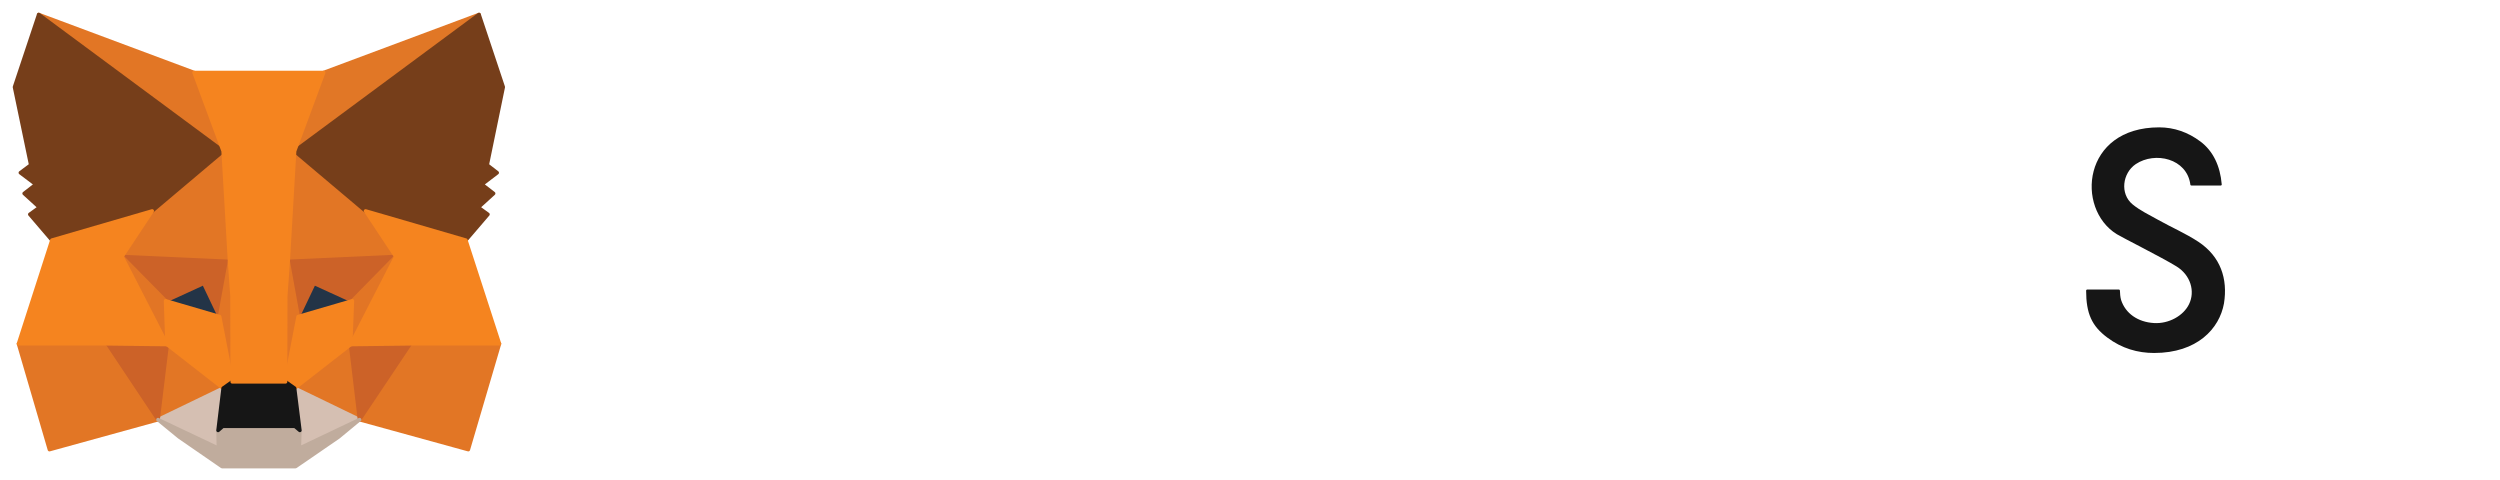
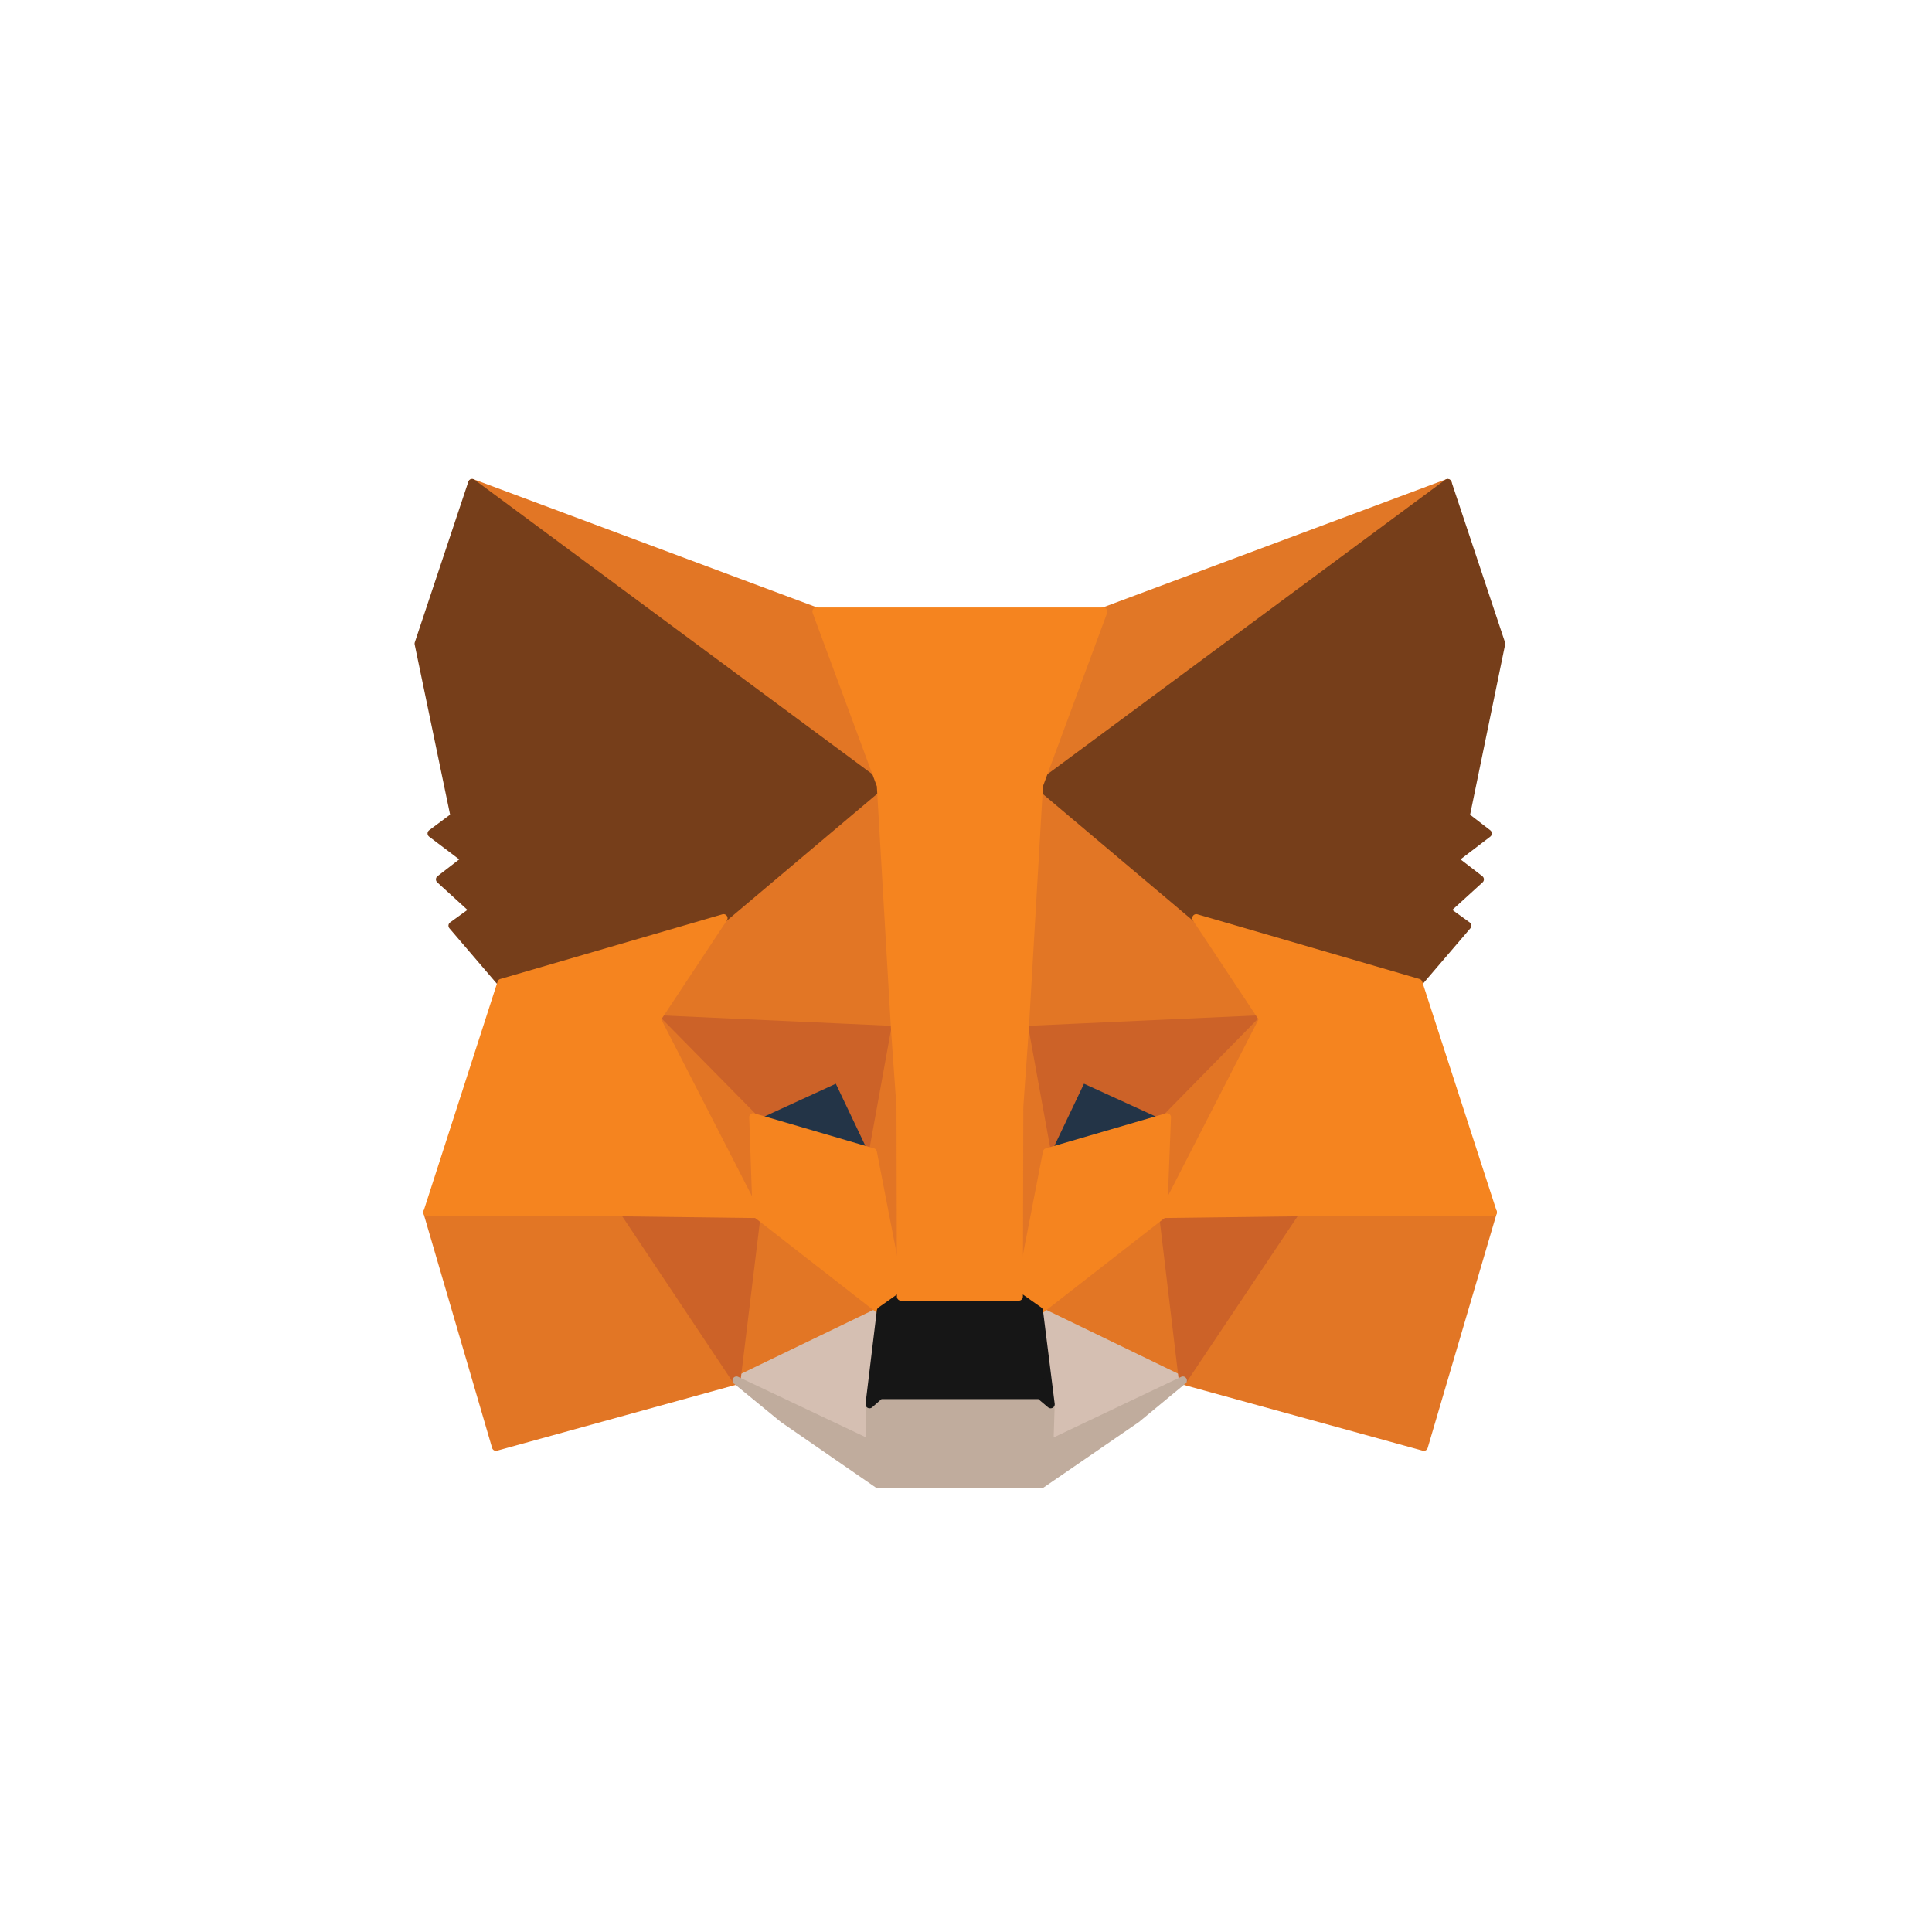
- <svg xmlns="http://www.w3.org/2000/svg" width="172" height="33" viewBox="0 0 172 33" fill="none">
+ <svg xmlns="http://www.w3.org/2000/svg" width="52" height="52" viewBox="-12 -14 60 60" fill="none">
  <path d="M151.256 16.64C150.372 16.057 149.398 15.642 148.476 15.124C147.878 14.787 147.241 14.489 146.722 14.061C145.838 13.336 146.02 11.911 146.943 11.289C148.268 10.407 150.463 10.9 150.697 12.701C150.697 12.74 150.736 12.766 150.775 12.766H152.776C152.828 12.766 152.867 12.727 152.854 12.675C152.75 11.431 152.269 10.394 151.386 9.734C150.541 9.099 149.58 8.762 148.553 8.762C143.266 8.762 142.785 14.347 145.63 16.109C145.955 16.316 148.748 17.715 149.736 18.325C150.723 18.933 151.035 20.048 150.606 20.929C150.216 21.732 149.203 22.29 148.19 22.225C147.085 22.16 146.228 21.564 145.929 20.631C145.877 20.463 145.851 20.139 145.851 19.996C145.851 19.957 145.812 19.918 145.773 19.918H143.604C143.565 19.918 143.526 19.957 143.526 19.996C143.526 21.564 143.916 22.432 144.981 23.223C145.981 23.974 147.072 24.285 148.203 24.285C151.165 24.285 152.698 22.613 153.009 20.877C153.282 19.18 152.776 17.651 151.256 16.64Z" fill="#161616" />
  <path d="M32.958 1L19.824 10.718L22.267 4.991L32.958 1Z" fill="#E17726" stroke="#E17726" stroke-width="0.25" stroke-linecap="round" stroke-linejoin="round" />
  <path d="M2.663 1L15.68 10.809L13.355 4.991L2.663 1Z" fill="#E27625" stroke="#E27625" stroke-width="0.25" stroke-linecap="round" stroke-linejoin="round" />
  <path d="M28.229 23.533L24.735 28.872L32.218 30.932L34.361 23.65L28.229 23.533Z" fill="#E27625" stroke="#E27625" stroke-width="0.25" stroke-linecap="round" stroke-linejoin="round" />
  <path d="M1.273 23.65L3.403 30.932L10.873 28.872L7.392 23.533L1.273 23.65Z" fill="#E27625" stroke="#E27625" stroke-width="0.25" stroke-linecap="round" stroke-linejoin="round" />
  <path d="M10.47 14.515L8.392 17.651L15.797 17.988L15.55 10.019L10.47 14.515Z" fill="#E27625" stroke="#E27625" stroke-width="0.25" stroke-linecap="round" stroke-linejoin="round" />
  <path d="M25.15 14.515L19.993 9.928L19.824 17.988L27.229 17.651L25.15 14.515Z" fill="#E27625" stroke="#E27625" stroke-width="0.25" stroke-linecap="round" stroke-linejoin="round" />
  <path d="M10.873 28.872L15.355 26.708L11.497 23.702L10.873 28.872Z" fill="#E27625" stroke="#E27625" stroke-width="0.25" stroke-linecap="round" stroke-linejoin="round" />
  <path d="M20.266 26.708L24.735 28.872L24.124 23.702L20.266 26.708Z" fill="#E27625" stroke="#E27625" stroke-width="0.25" stroke-linecap="round" stroke-linejoin="round" />
  <path d="M24.735 28.872L20.266 26.708L20.63 29.611L20.591 30.842L24.735 28.872Z" fill="#D5BFB2" stroke="#D5BFB2" stroke-width="0.25" stroke-linecap="round" stroke-linejoin="round" />
  <path d="M10.873 28.872L15.03 30.842L15.005 29.611L15.355 26.708L10.873 28.872Z" fill="#D5BFB2" stroke="#D5BFB2" stroke-width="0.25" stroke-linecap="round" stroke-linejoin="round" />
  <path d="M15.108 21.784L11.393 20.696L14.017 19.491L15.108 21.784Z" fill="#233447" stroke="#233447" stroke-width="0.25" stroke-linecap="round" stroke-linejoin="round" />
  <path d="M20.513 21.784L21.604 19.491L24.241 20.696L20.513 21.784Z" fill="#233447" stroke="#233447" stroke-width="0.25" stroke-linecap="round" stroke-linejoin="round" />
  <path d="M10.873 28.872L11.523 23.533L7.392 23.65L10.873 28.872Z" fill="#CC6228" stroke="#CC6228" stroke-width="0.25" stroke-linecap="round" stroke-linejoin="round" />
  <path d="M24.098 23.533L24.735 28.872L28.229 23.65L24.098 23.533Z" fill="#CC6228" stroke="#CC6228" stroke-width="0.25" stroke-linecap="round" stroke-linejoin="round" />
  <path d="M27.229 17.651L19.824 17.988L20.512 21.784L21.604 19.491L24.241 20.696L27.229 17.651Z" fill="#CC6228" stroke="#CC6228" stroke-width="0.25" stroke-linecap="round" stroke-linejoin="round" />
  <path d="M11.393 20.696L14.017 19.491L15.108 21.784L15.797 17.988L8.392 17.651L11.393 20.696Z" fill="#CC6228" stroke="#CC6228" stroke-width="0.25" stroke-linecap="round" stroke-linejoin="round" />
  <path d="M8.392 17.651L11.497 23.702L11.393 20.696L8.392 17.651Z" fill="#E27525" stroke="#E27525" stroke-width="0.25" stroke-linecap="round" stroke-linejoin="round" />
  <path d="M24.241 20.696L24.124 23.702L27.229 17.651L24.241 20.696Z" fill="#E27525" stroke="#E27525" stroke-width="0.25" stroke-linecap="round" stroke-linejoin="round" />
  <path d="M15.797 17.988L15.109 21.784L15.979 26.267L16.174 20.359L15.797 17.988Z" fill="#E27525" stroke="#E27525" stroke-width="0.25" stroke-linecap="round" stroke-linejoin="round" />
  <path d="M19.824 17.988L19.46 20.346L19.642 26.267L20.513 21.784L19.824 17.988Z" fill="#E27525" stroke="#E27525" stroke-width="0.25" stroke-linecap="round" stroke-linejoin="round" />
  <path d="M20.513 21.784L19.642 26.268L20.266 26.708L24.124 23.702L24.241 20.696L20.513 21.784Z" fill="#F5841F" stroke="#F5841F" stroke-width="0.25" stroke-linecap="round" stroke-linejoin="round" />
  <path d="M11.393 20.696L11.497 23.702L15.355 26.708L15.979 26.268L15.108 21.784L11.393 20.696Z" fill="#F5841F" stroke="#F5841F" stroke-width="0.25" stroke-linecap="round" stroke-linejoin="round" />
  <path d="M20.591 30.842L20.63 29.611L20.292 29.326H15.329L15.005 29.611L15.03 30.842L10.873 28.872L12.328 30.064L15.277 32.099H20.331L23.293 30.064L24.735 28.872L20.591 30.842Z" fill="#C0AC9D" stroke="#C0AC9D" stroke-width="0.25" stroke-linecap="round" stroke-linejoin="round" />
  <path d="M20.266 26.708L19.642 26.268H15.979L15.355 26.708L15.004 29.611L15.329 29.326H20.292L20.63 29.611L20.266 26.708Z" fill="#161616" stroke="#161616" stroke-width="0.25" stroke-linecap="round" stroke-linejoin="round" />
  <path d="M33.517 11.353L34.621 5.989L32.958 1L20.266 10.394L25.151 14.515L32.049 16.523L33.569 14.748L32.906 14.269L33.959 13.31L33.153 12.688L34.205 11.884L33.517 11.353Z" fill="#763E1A" stroke="#763E1A" stroke-width="0.25" stroke-linecap="round" stroke-linejoin="round" />
  <path d="M1 5.989L2.117 11.353L1.403 11.884L2.468 12.688L1.663 13.31L2.715 14.269L2.052 14.748L3.572 16.523L10.471 14.515L15.355 10.394L2.663 1L1 5.989Z" fill="#763E1A" stroke="#763E1A" stroke-width="0.25" stroke-linecap="round" stroke-linejoin="round" />
  <path d="M32.049 16.523L25.151 14.515L27.229 17.651L24.124 23.702L28.23 23.65H34.361L32.049 16.523Z" fill="#F5841F" stroke="#F5841F" stroke-width="0.25" stroke-linecap="round" stroke-linejoin="round" />
  <path d="M10.47 14.515L3.572 16.523L1.273 23.65H7.392L11.497 23.702L8.392 17.651L10.47 14.515Z" fill="#F5841F" stroke="#F5841F" stroke-width="0.25" stroke-linecap="round" stroke-linejoin="round" />
  <path d="M19.824 17.988L20.266 10.394L22.266 4.991H13.354L15.355 10.394L15.797 17.988L15.966 20.372L15.979 26.268H19.642L19.655 20.372L19.824 17.988Z" fill="#F5841F" stroke="#F5841F" stroke-width="0.25" stroke-linecap="round" stroke-linejoin="round" />
</svg>
